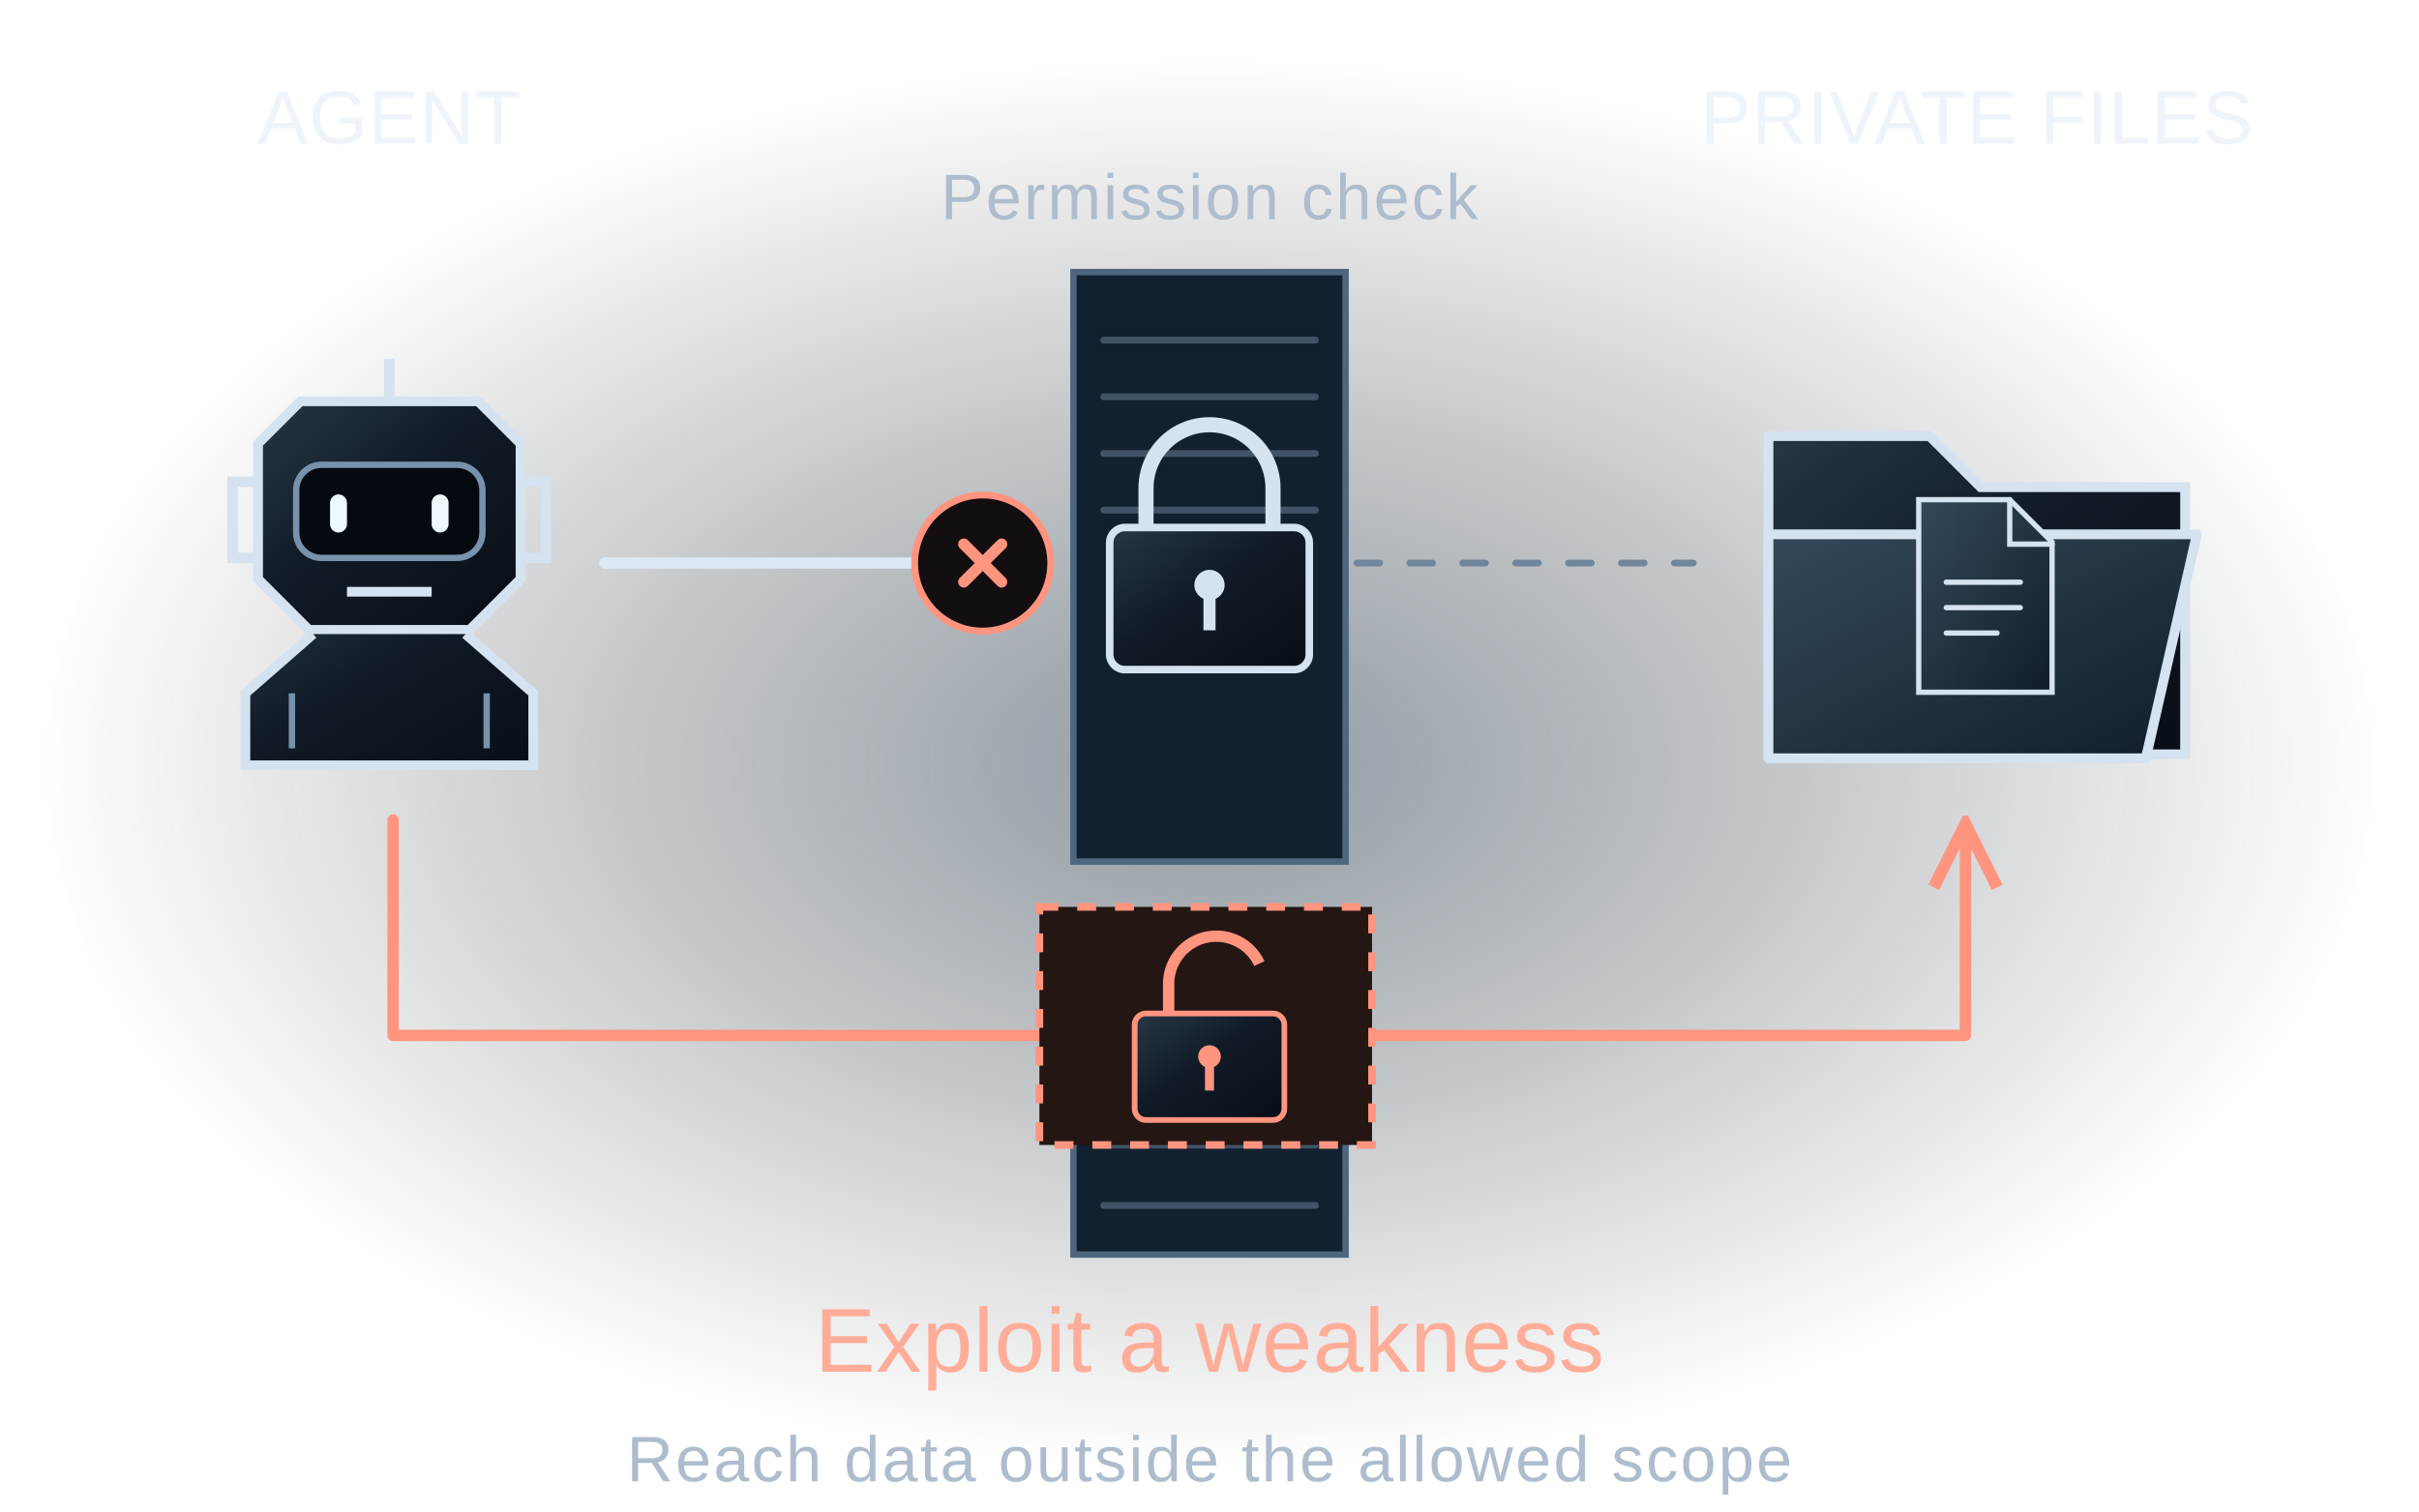
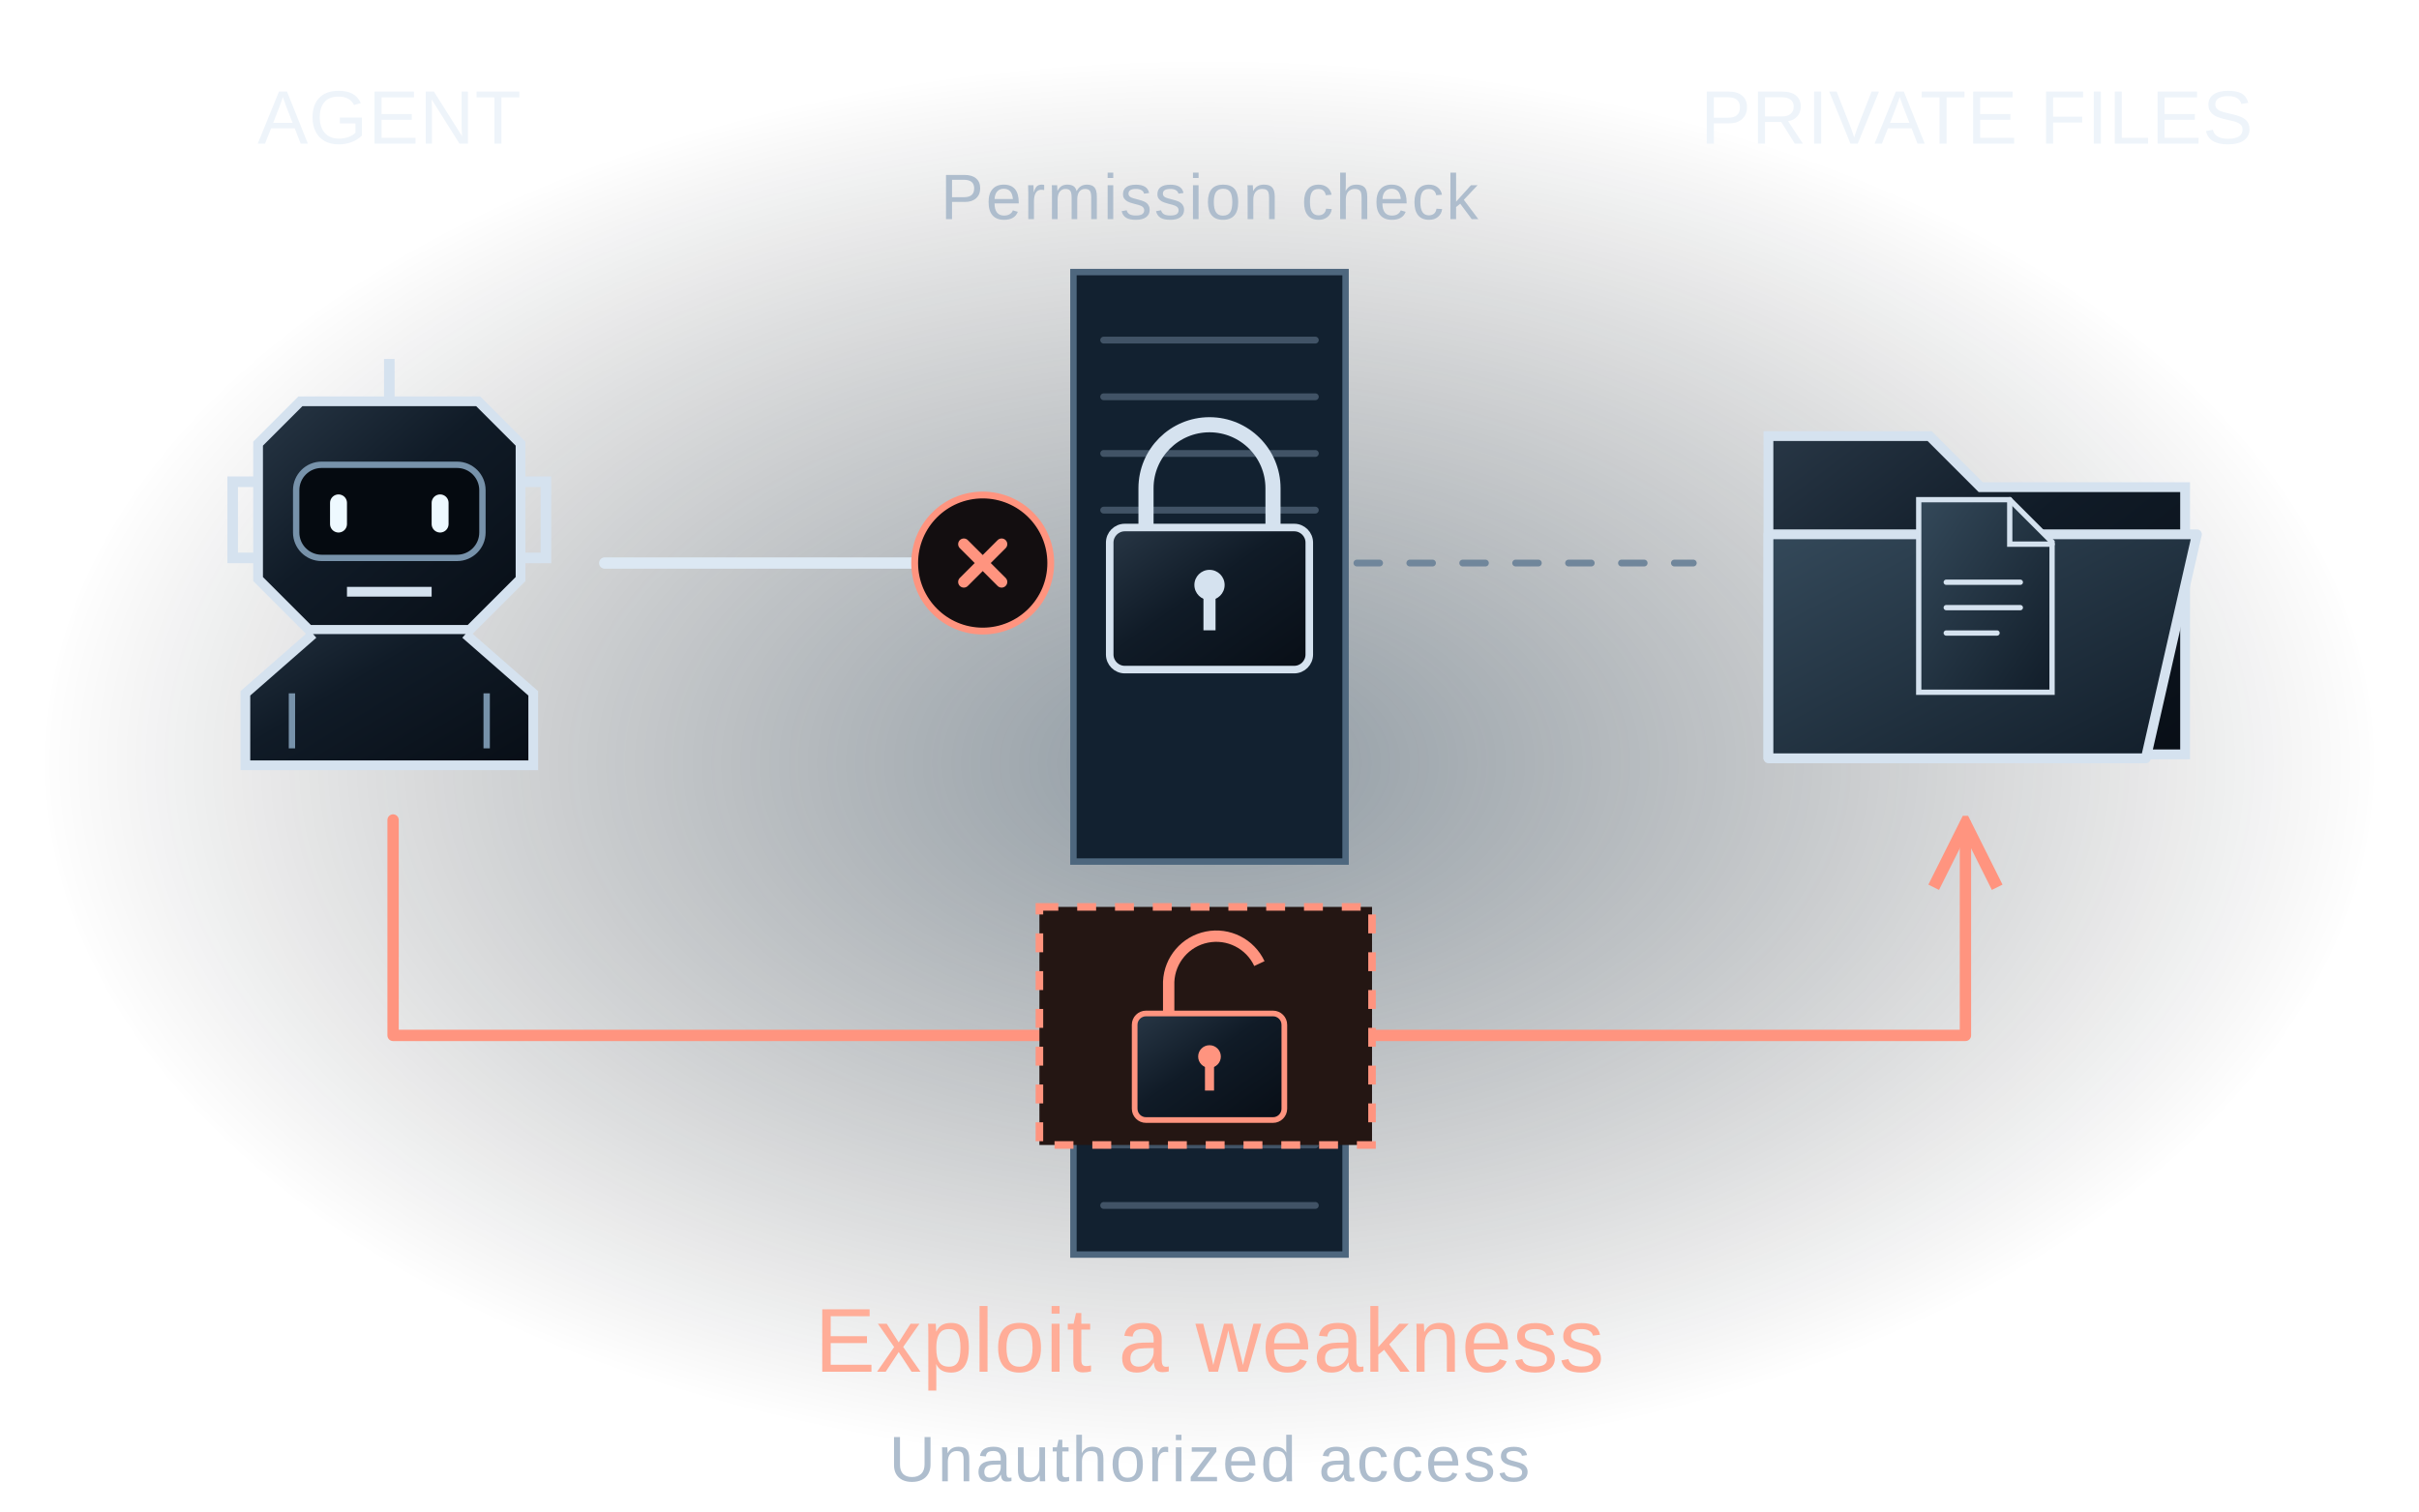
<svg xmlns="http://www.w3.org/2000/svg" width="640" height="400" viewBox="0 0 640 400">
  <defs>
    <linearGradient id="panel" x1="0" y1="0" x2="1" y2="1">
      <stop stop-color="#283746" />
      <stop offset=".45" stop-color="#101b27" />
      <stop offset="1" stop-color="#080e16" />
    </linearGradient>
    <linearGradient id="paper" x1="0" y1="0" x2="1" y2="1">
      <stop stop-color="#34495a" />
      <stop offset="1" stop-color="#111d29" />
    </linearGradient>
    <radialGradient id="light">
      <stop stop-color="#1a3244" stop-opacity=".48" />
      <stop offset="1" stop-color="#030406" stop-opacity="0" />
    </radialGradient>
    <marker id="arrow" viewBox="0 0 10 10" refX="9" refY="5" markerWidth="7" markerHeight="7" orient="auto-start-reverse">
      <path d="m1 1 8 4-8 4" fill="none" stroke="#dce8f3" stroke-width="1.5" />
    </marker>
    <marker id="red-arrow" viewBox="0 0 10 10" refX="9" refY="5" markerWidth="7" markerHeight="7" orient="auto-start-reverse">
      <path d="m1 1 8 4-8 4" fill="none" stroke="#ff947f" stroke-width="1.5" />
    </marker>
    <symbol id="agent" viewBox="0 0 100 100">
      <path d="M50 0v9M22 29H13v18h9m56-18h9v18h-9" fill="none" stroke="currentColor" stroke-width="2.5" />
      <path d="M29 10h42l10 10v32L69 64H31L19 52V20Z" fill="url(#panel)" stroke="currentColor" stroke-width="2.3" />
      <rect x="28" y="25" width="44" height="22" rx="6" fill="#050a10" stroke="#7792aa" stroke-width="1.5" />
      <path d="M38 34v5m24-5v5" stroke="#eef9ff" stroke-width="4" stroke-linecap="round" />
      <path d="M40 55h20M32 65 16 79v17h68V79L68 65" fill="url(#panel)" stroke="currentColor" stroke-width="2.3" />
      <path d="M27 79v13m46-13v13" stroke="#7792aa" stroke-width="1.5" />
    </symbol>
    <symbol id="chat" viewBox="0 0 100 80">
      <path d="M7 5h86v55H57L37 76V60H7Z" fill="url(#panel)" stroke="currentColor" stroke-width="2.6" stroke-linejoin="round" />
      <path d="M24 23h51M24 37h39" fill="none" stroke="currentColor" stroke-width="3" stroke-linecap="round" />
    </symbol>
    <symbol id="folder" viewBox="0 0 120 100">
      <path d="M7 24V10h41l13 13h52v68H7Z" fill="url(#panel)" stroke="currentColor" stroke-width="2.5" />
      <path d="M7 35h109l-13 57H7Z" fill="url(#paper)" stroke="currentColor" stroke-width="2.5" stroke-linejoin="round" />
    </symbol>
    <symbol id="note" viewBox="0 0 80 100">
      <path d="M9 4h43l20 20v71H9Z" fill="url(#paper)" stroke="currentColor" stroke-width="2.5" />
      <path d="M52 4v21h20M22 43h35M22 55h35M22 67h24" fill="none" stroke="currentColor" stroke-width="2.5" stroke-linecap="round" />
    </symbol>
    <symbol id="key" viewBox="0 0 100 48">
      <circle cx="23" cy="24" r="16" fill="#0d1720" stroke="currentColor" stroke-width="3" />
      <circle cx="19" cy="22" r="4" fill="currentColor" />
      <path d="M39 24h55m-8 0v13m-14-13v9" fill="none" stroke="currentColor" stroke-width="4" stroke-linejoin="round" />
    </symbol>
    <symbol id="lock" viewBox="0 0 80 90">
      <path d="M19 38V24a21 21 0 0 1 42 0v14" fill="none" stroke="currentColor" stroke-width="5" />
      <rect x="7" y="37" width="66" height="47" rx="5" fill="url(#panel)" stroke="currentColor" stroke-width="2.5" />
      <circle cx="40" cy="56" r="5" fill="currentColor" />
      <path d="M40 59v12" stroke="currentColor" stroke-width="4" />
    </symbol>
    <symbol id="open-lock" viewBox="0 0 80 90">
      <path d="M22 39V23a21 21 0 0 1 40-8" fill="none" stroke="currentColor" stroke-width="5" />
      <rect x="7" y="37" width="66" height="47" rx="5" fill="url(#panel)" stroke="currentColor" stroke-width="2.5" />
      <circle cx="40" cy="56" r="5" fill="currentColor" />
      <path d="M40 59v12" stroke="currentColor" stroke-width="4" />
    </symbol>
    <symbol id="terminal" viewBox="0 0 120 100">
      <rect x="5" y="5" width="110" height="72" rx="4" fill="url(#panel)" stroke="currentColor" stroke-width="2.8" />
      <path d="M5 21h110M44 94h32M60 78v16" fill="none" stroke="currentColor" stroke-width="2.5" />
      <path d="m24 35 15 12-15 12m25 0h25" fill="none" stroke="currentColor" stroke-width="4" stroke-linecap="round" stroke-linejoin="round" />
      <circle cx="15" cy="13" r="2" fill="currentColor" />
      <circle cx="24" cy="13" r="2" fill="currentColor" />
    </symbol>
    <symbol id="flag" viewBox="0 0 64 70">
      <path d="M12 67V5m0 1h41l-9 16 9 16H12" fill="none" stroke="currentColor" stroke-width="3" stroke-linejoin="round" />
    </symbol>
  </defs>
  <style>
text{font-family:Arial,Helvetica,sans-serif;fill:#eef4fa;font-size:24px;letter-spacing:.2px}
.small{font-size:20px}.micro{font-size:17px;letter-spacing:.6px}.muted{fill:#aebdcd}.red{fill:#ffad98}.ink{color:#d5e2ef}.risk{color:#ff947f}
.line{fill:none;stroke:#70869b;stroke-width:1.8;stroke-linecap:round;stroke-linejoin:round}
.route{fill:none;stroke:#dce8f3;stroke-width:3;stroke-linecap:round;stroke-linejoin:round;marker-end:url(#arrow)}
.risk-route{fill:none;stroke:#ff947f;stroke-width:3;stroke-linecap:round;stroke-linejoin:round;marker-end:url(#red-arrow)}
</style>
  <ellipse cx="320" cy="202" rx="308" ry="186" fill="url(#light)" />
  <text x="103" y="38" text-anchor="middle" class="small">AGENT</text>
  <text x="523" y="38" text-anchor="middle" class="small">PRIVATE FILES</text>
  <path d="M284 72h72v156h-72ZM284 294h72v38h-72Z" fill="#122130" stroke="#4e677e" stroke-width="1.7" />
  <path class="line" d="M292 90h56m-56 15h56m-56 15h56m-56 15h56m-56 168h56m-56 16h56" opacity=".5" />
  <use href="#agent" x="47" y="95" width="112" height="112" class="ink" />
  <use href="#folder" x="460.5" y="105" width="125" height="104" class="ink" />
  <use href="#note" x="502.5" y="130" width="45" height="56" class="ink" />
  <path class="route" d="M160 149h104" />
  <use href="#lock" x="288" y="110" width="64" height="72" class="ink" />
  <circle cx="260" cy="149" r="18" fill="#130e10" stroke="#ff947f" stroke-width="1.8" />
  <path d="m255.0 144.0 10 10m0 -10 -10 10" fill="none" stroke="#ff947f" stroke-width="3" stroke-linecap="round" />
  <path class="line" d="M359 149h89" stroke-dasharray="6 8" />
  <text x="320" y="58" text-anchor="middle" class="micro muted">Permission check</text>
  <path class="risk-route" d="M104 217v57h171m87 0h158v-56" />
  <path d="M275 240h88v63h-88Z" fill="#241613" stroke="#ff947f" stroke-width="2" stroke-dasharray="5 5" />
  <use href="#open-lock" x="296" y="246" width="48" height="54" class="risk" />
  <text x="320" y="363" text-anchor="middle" class="red">Exploit a weakness</text>
-   <text x="320" y="392" text-anchor="middle" class="micro muted">Reach data outside the allowed scope</text>
+   <text x="320" y="392" text-anchor="middle" class="micro muted">Unauthorized access</text>
</svg>
